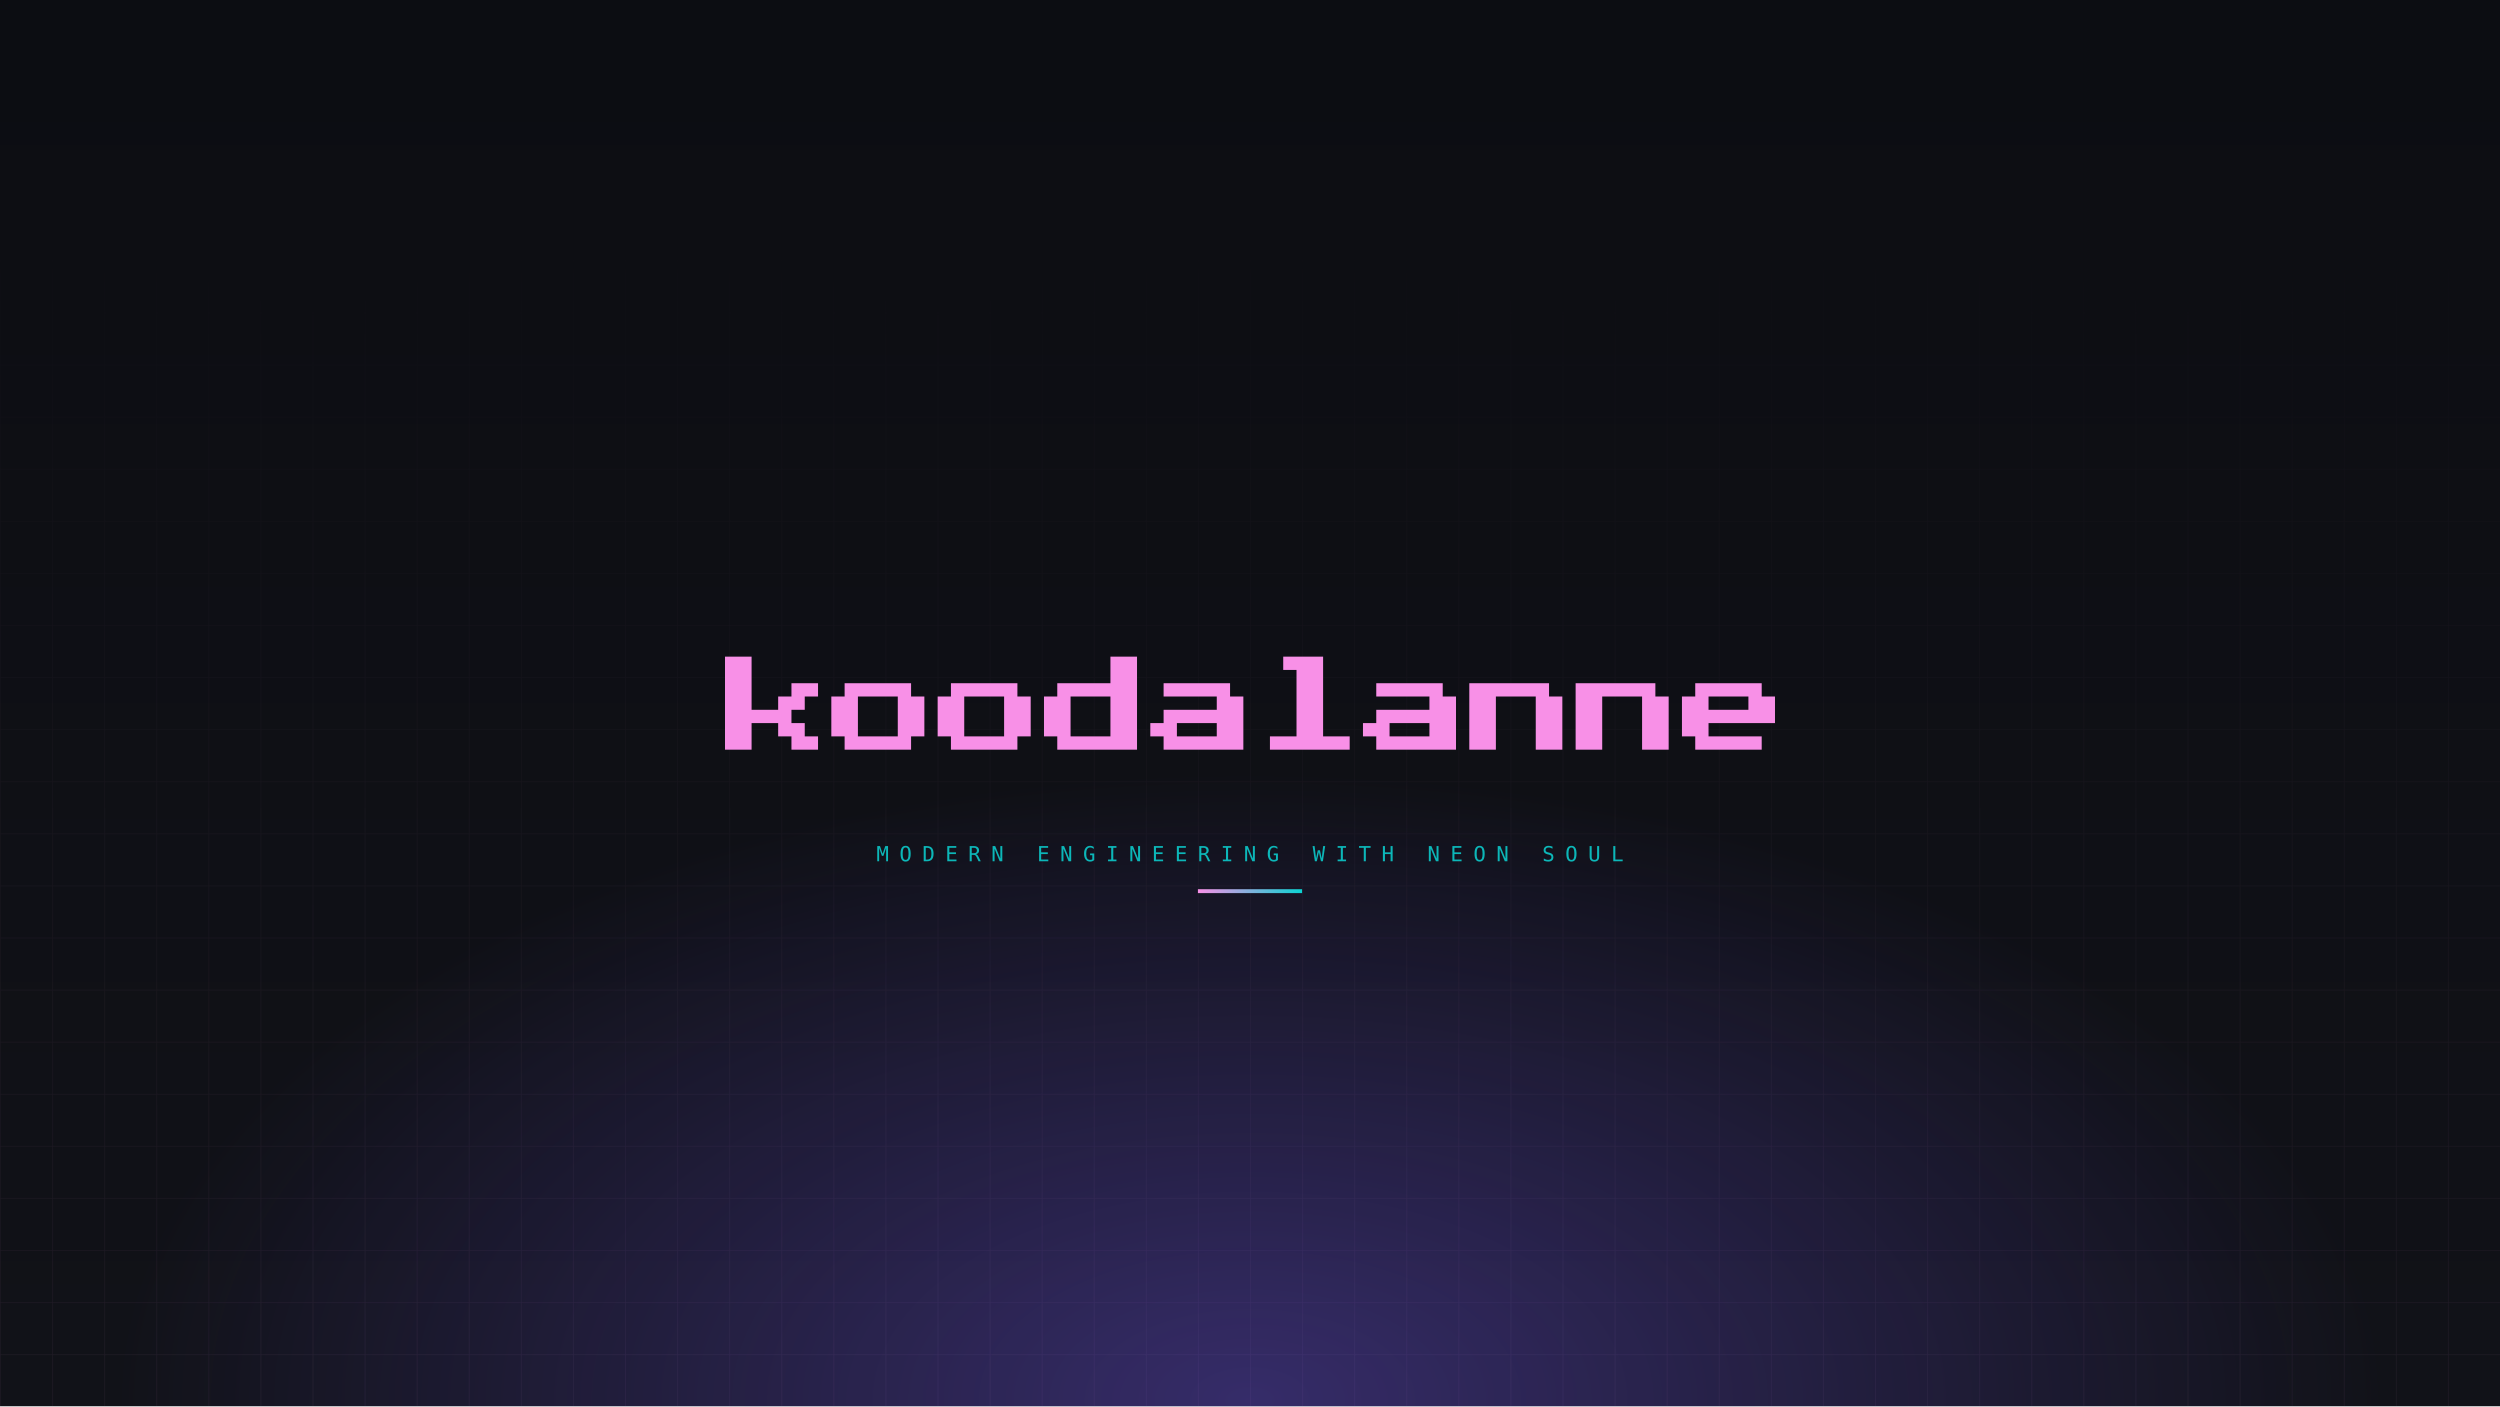
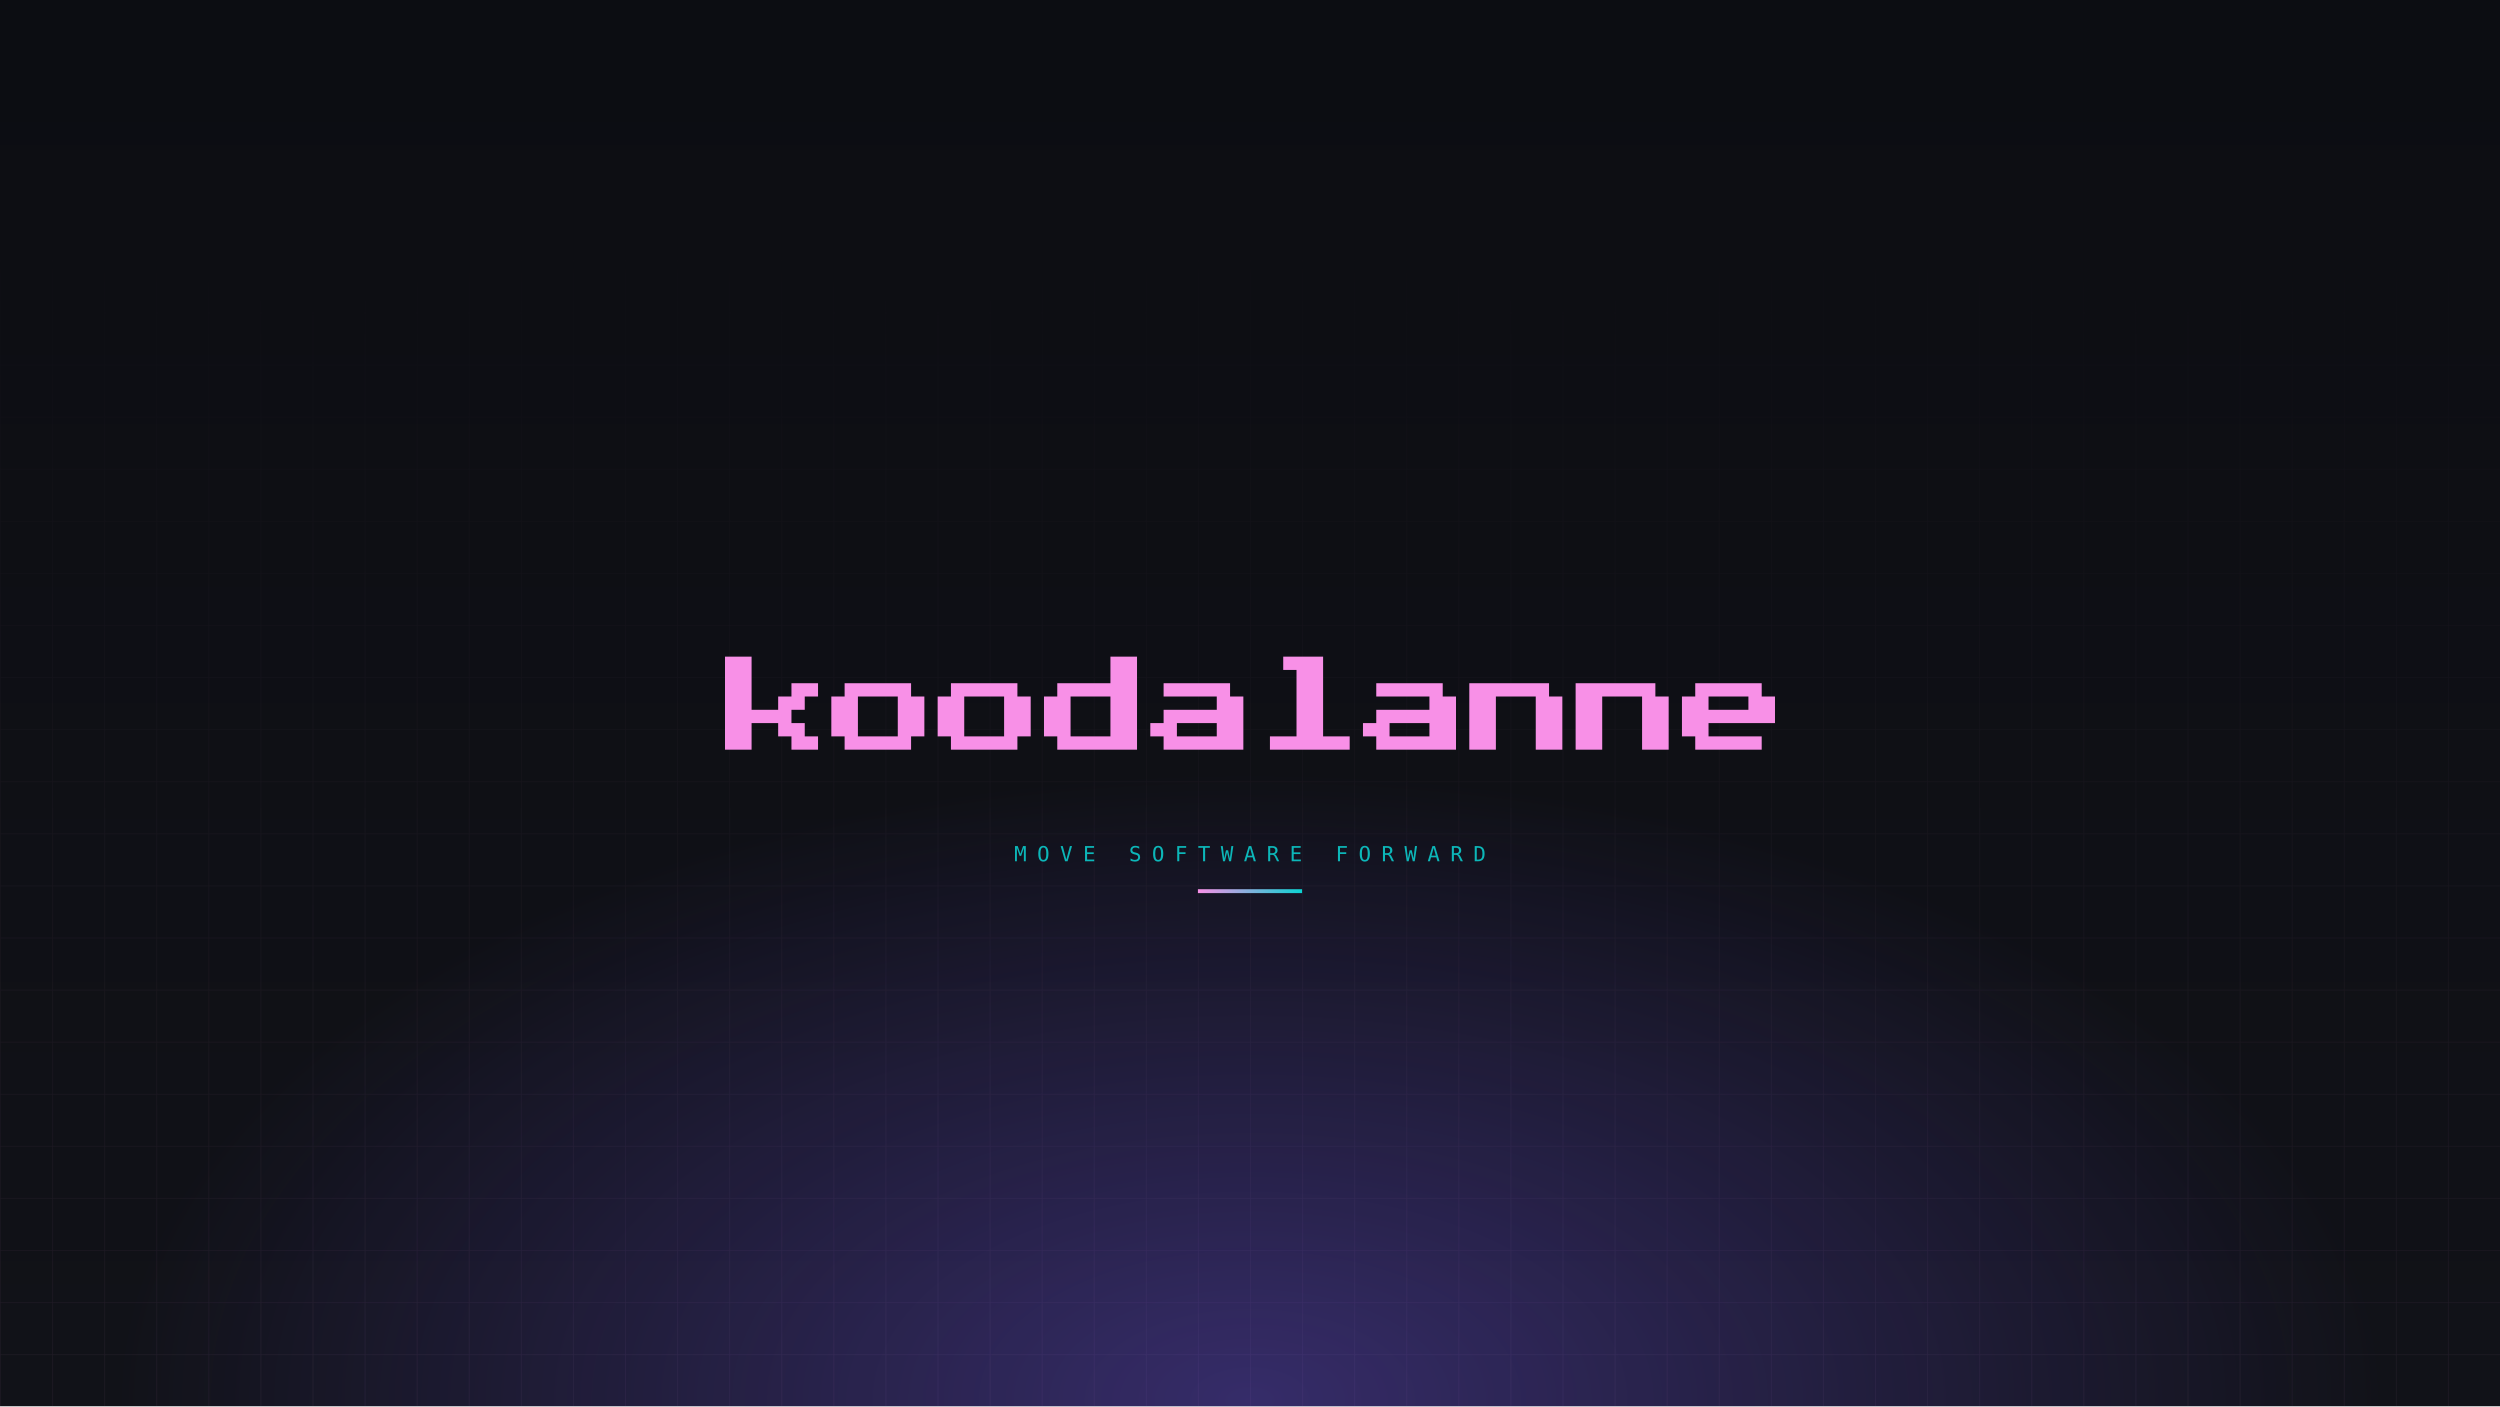
<svg xmlns="http://www.w3.org/2000/svg" viewBox="0 0 1920 1080" width="1920" height="1080" role="img" aria-label="koodalanne wallpaper">
  <defs>
    <pattern id="g" width="40" height="40" patternUnits="userSpaceOnUse">
      <path d="M40 0H0V40" fill="none" stroke="#f890e7" stroke-opacity="0.07" stroke-width="1" />
    </pattern>
    <linearGradient id="neon" x1="0" y1="0" x2="1" y2="0">
      <stop offset="0" stop-color="#f890e7" />
      <stop offset="1" stop-color="#0bd3d3" />
    </linearGradient>
    <radialGradient id="glow" cx="50%" cy="100%" r="75%">
      <stop offset="0" stop-color="#7a5cff" stop-opacity="0.35" />
      <stop offset="60%" stop-color="#7a5cff" stop-opacity="0" />
    </radialGradient>
    <linearGradient id="bg" x1="0" y1="0" x2="0" y2="1">
      <stop offset="0" stop-color="#0c0d12" />
      <stop offset="1" stop-color="#111218" />
    </linearGradient>
    <linearGradient id="fade" x1="0" y1="1" x2="0" y2="0">
      <stop offset="0" stop-color="#fff" />
      <stop offset="0.85" stop-color="#fff" stop-opacity="0" />
    </linearGradient>
    <mask id="gridmask">
      <rect width="100%" height="100%" fill="url(#fade)" />
    </mask>
  </defs>
  <rect width="1920" height="1080" fill="url(#bg)" />
  <rect width="1920" height="1080" fill="url(#g)" mask="url(#gridmask)" />
  <rect width="1920" height="1080" fill="url(#glow)" />
  <g transform="translate(556.8,504.3) scale(0.08166)">
    <g transform="translate(0,1000) scale(1,-1)" fill="#f890e7">
      <path transform="translate(0,0)" d="M0 125V1000H250V500H500V625H625V750H875V625H750V500H625V375H750V250H875V125H625V250H500V375H250V125Z" />
      <path transform="translate(1000,0)" d="M125 125V250H0V625H125V750H750V625H875V250H750V125ZM250 250H625V625H250Z" />
      <path transform="translate(2000,0)" d="M125 125V250H0V625H125V750H750V625H875V250H750V125ZM250 250H625V625H250Z" />
      <path transform="translate(3000,0)" d="M125 125V250H0V625H125V750H625V1000H875V125ZM250 250H625V625H250Z" />
      <path transform="translate(4000,0)" d="M125 125V250H0V375H125V500H625V625H125V750H750V625H875V125ZM250 250H625V375H250Z" />
      <path transform="translate(5000,0)" d="M125 125V250H375V875H250V1000H625V250H875V125Z" />
      <path transform="translate(6000,0)" d="M125 125V250H0V375H125V500H625V625H125V750H750V625H875V125ZM250 250H625V375H250Z" />
      <path transform="translate(7000,0)" d="M0 125V750H750V625H875V125H625V625H250V125Z" />
      <path transform="translate(8000,0)" d="M0 125V750H750V625H875V125H625V625H250V125Z" />
      <path transform="translate(9000,0)" d="M125 125V250H0V625H125V750H750V625H875V375H250V250H750V125ZM250 500H625V625H250Z" />
    </g>
  </g>
-   <text x="960.0" y="661.47" text-anchor="middle" font-family="'JetBrains Mono', monospace" font-size="16" letter-spacing="8" fill="#0bd3d3" fill-opacity="0.85">MODERN ENGINEERING WITH NEON SOUL</text>
+   <text x="960.0" y="661.47" text-anchor="middle" font-family="'JetBrains Mono', monospace" font-size="16" letter-spacing="8" fill="#0bd3d3" fill-opacity="0.85">MOVE SOFTWARE FORWARD</text>
  <rect x="920.0" y="682.906" width="80" height="3" fill="url(#neon)" />
</svg>
